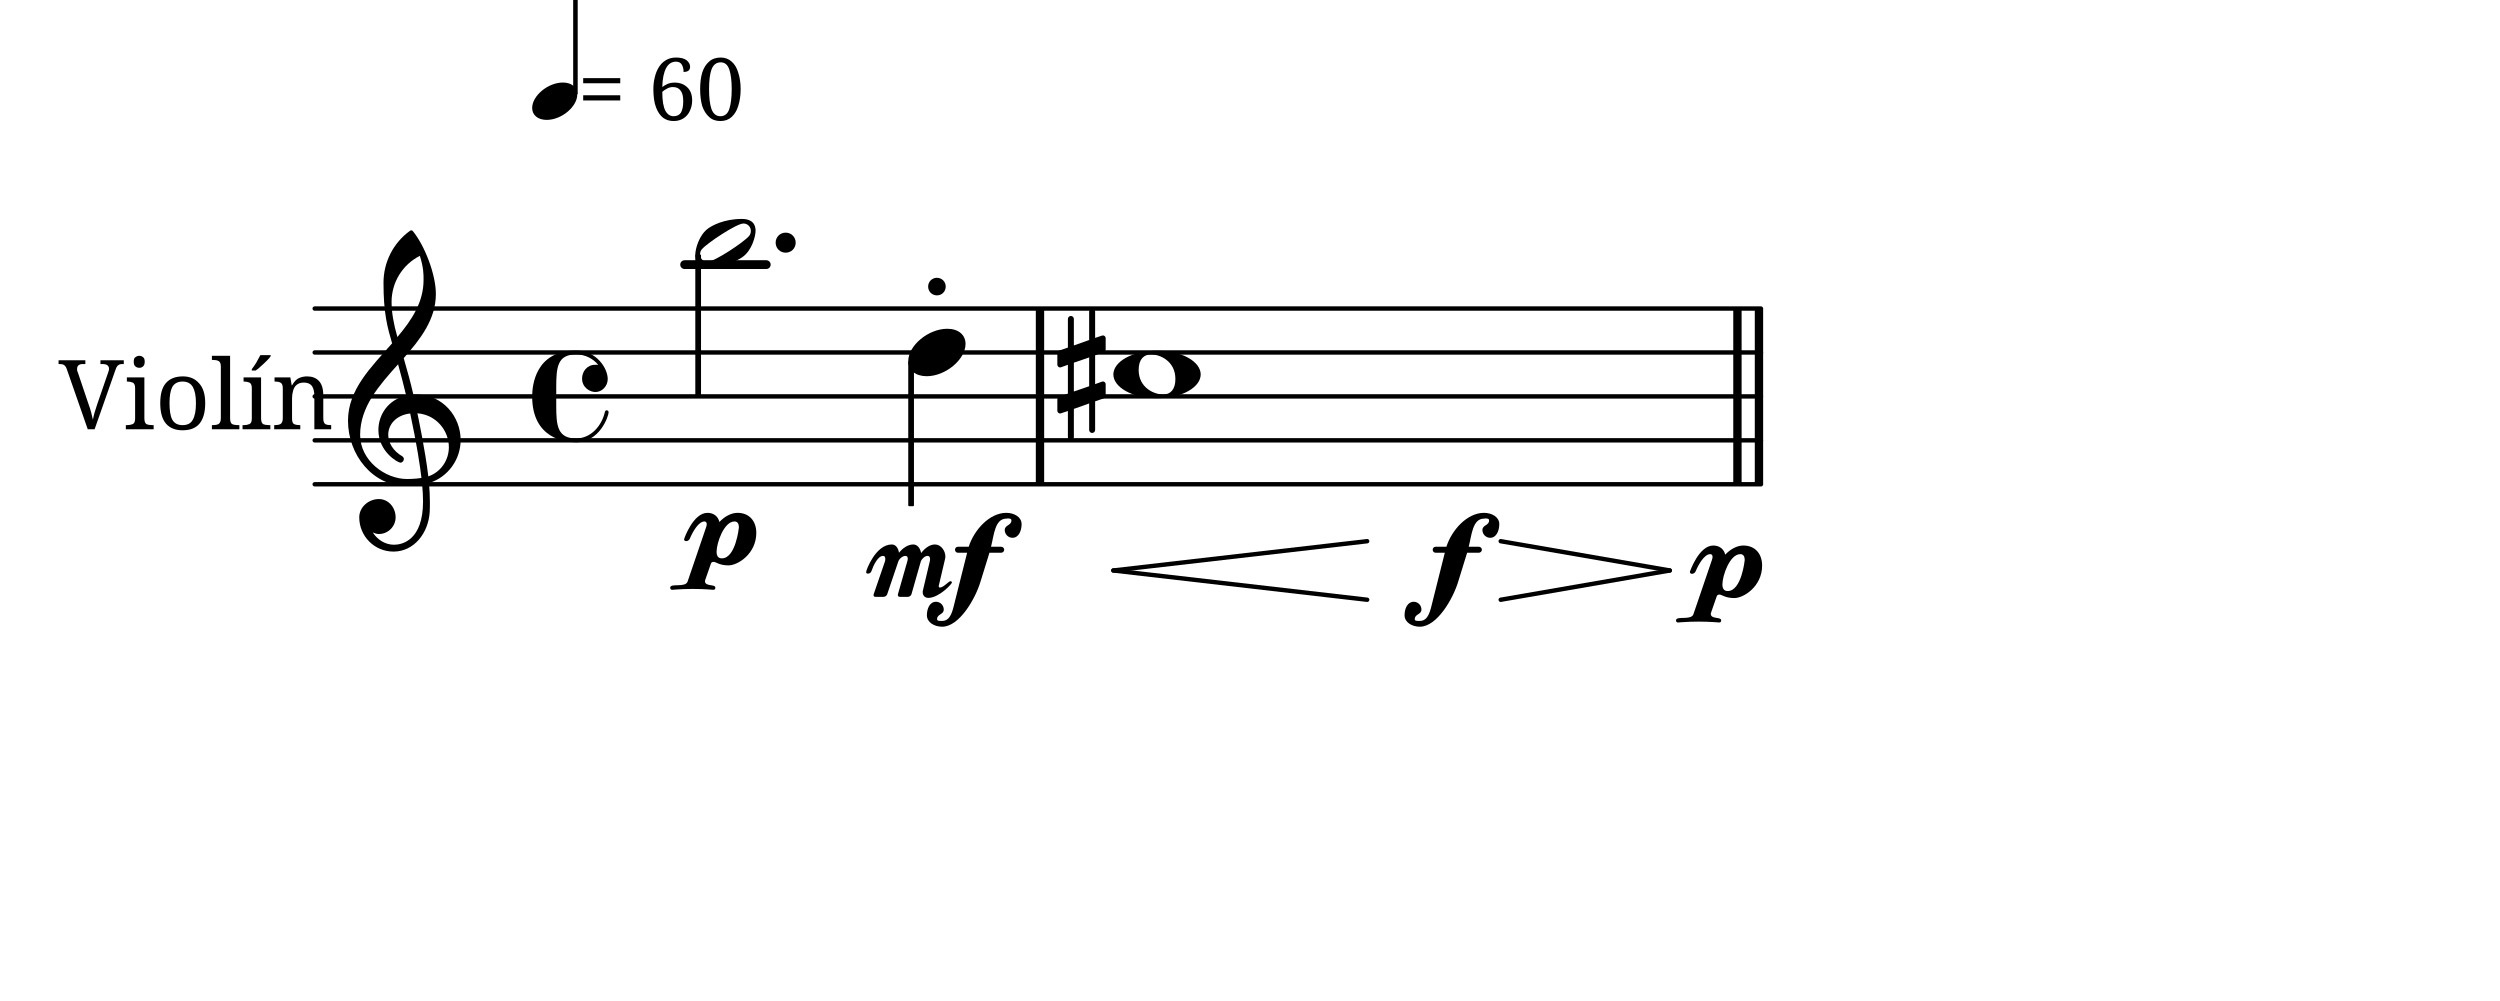
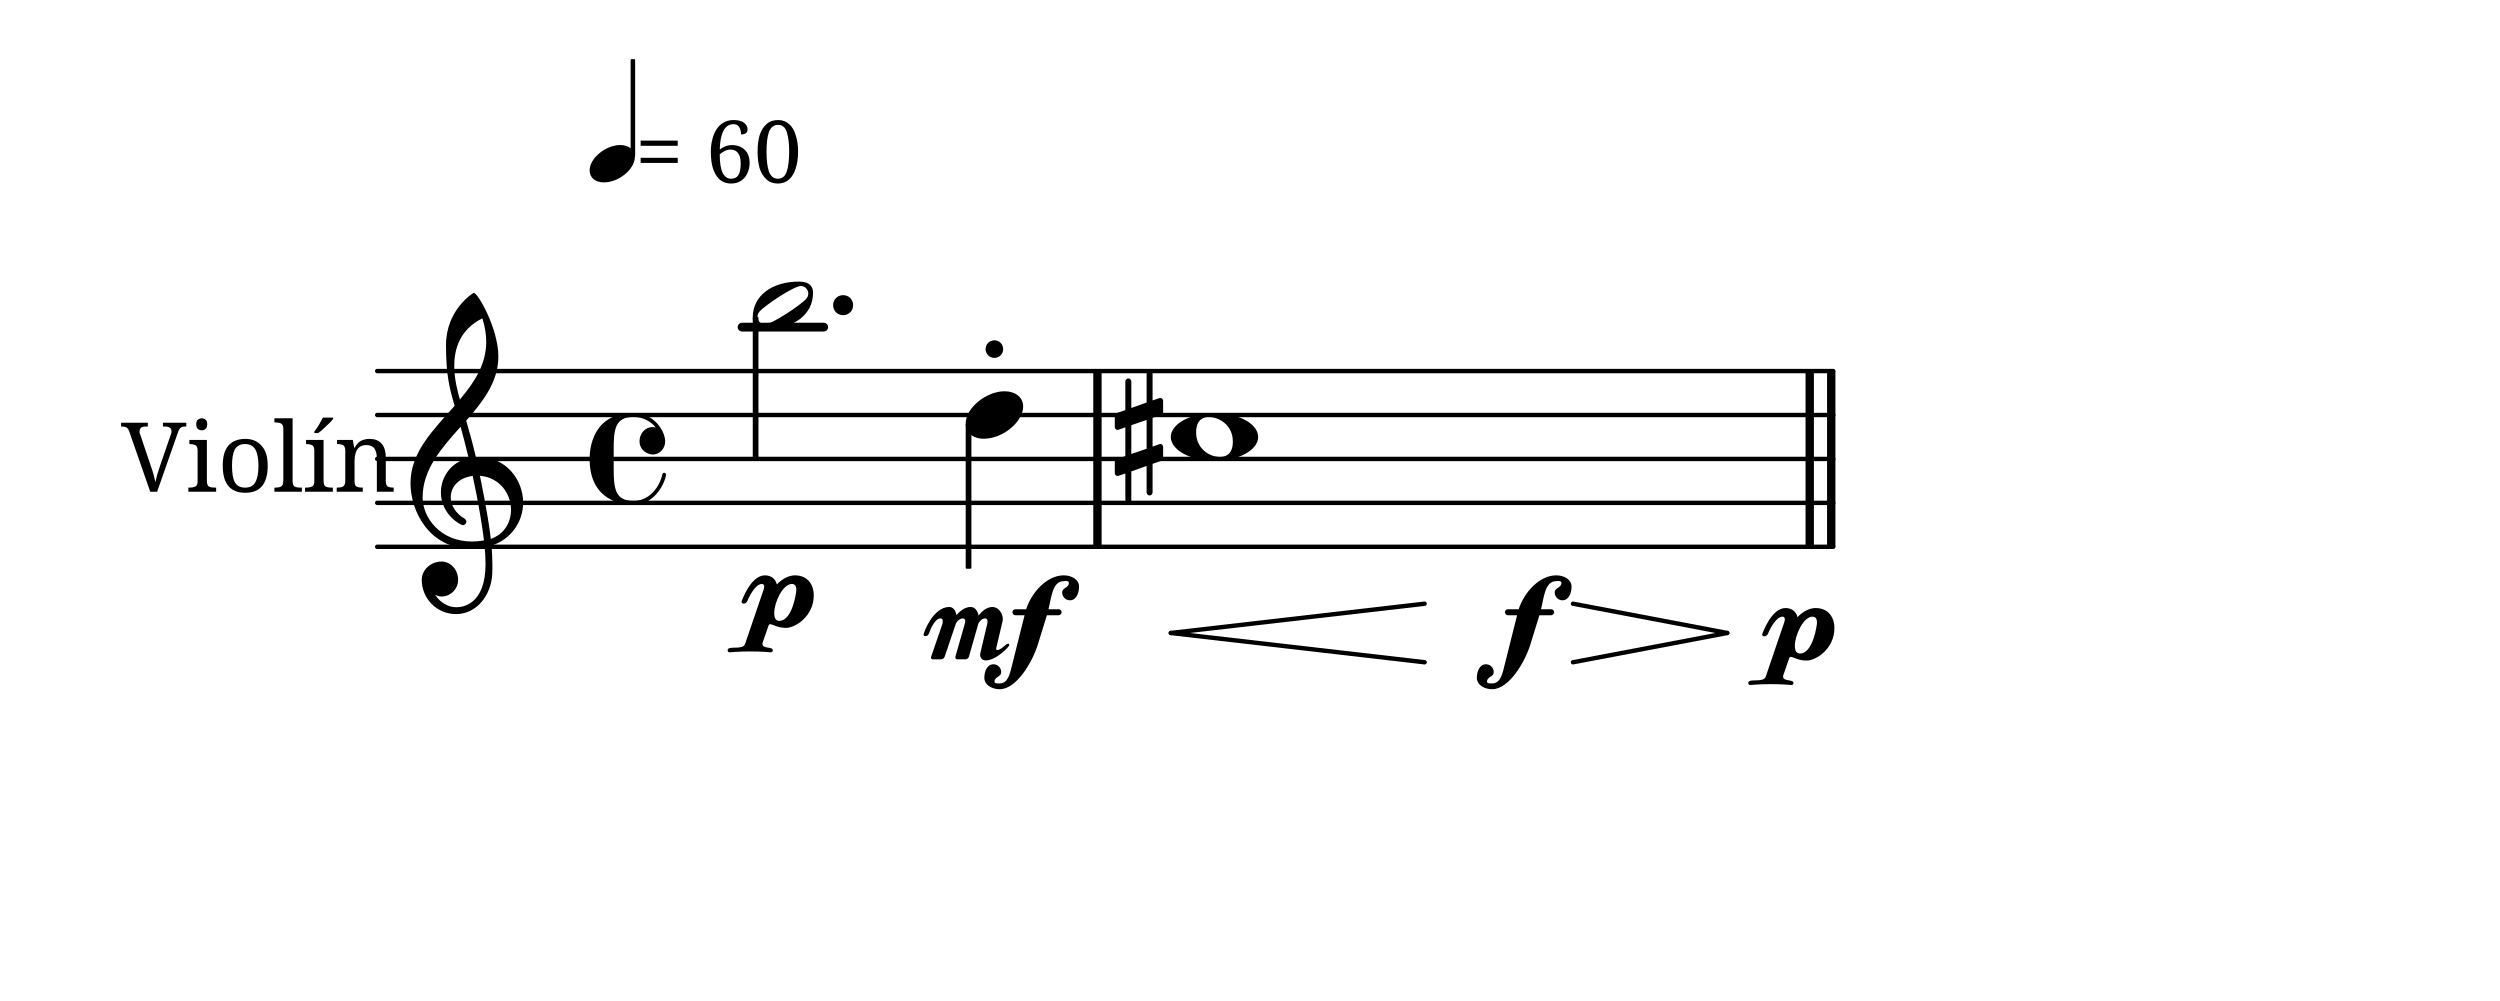
- <svg xmlns="http://www.w3.org/2000/svg" version="1.2" width="200.00mm" height="80.00mm" viewBox="0 -0 113.811 45.524">
+ <svg xmlns="http://www.w3.org/2000/svg" xmlns:xlink="http://www.w3.org/1999/xlink" version="1.2" width="200.00mm" height="80.00mm" viewBox="0 -0 113.811 45.524">
  <style type="text/css">

tspan { white-space: pre; }

</style>
-   <g transform="translate(47.155, 18.0467)">
+   <g transform="translate(8.5358, 14.8919)">
+     <rect x="25.047" y="-0.2" width="4.116" height="0.4" ry="0.2" fill="currentColor" />
+   </g>
+   <g transform="translate(17.0717, 24.8919)">
+     <line stroke-linejoin="round" stroke-linecap="round" stroke-width="0.2" stroke="currentColor" x1="0.1" y1="0" x2="66.385" y2="0" />
+   </g>
+   <g transform="translate(17.0717, 22.8919)">
+     <line stroke-linejoin="round" stroke-linecap="round" stroke-width="0.2" stroke="currentColor" x1="0.1" y1="0" x2="66.385" y2="0" />
+   </g>
+   <g transform="translate(17.0717, 20.8919)">
+     <line stroke-linejoin="round" stroke-linecap="round" stroke-width="0.2" stroke="currentColor" x1="0.1" y1="0" x2="66.385" y2="0" />
+   </g>
+   <g transform="translate(17.0717, 18.8919)">
+     <line stroke-linejoin="round" stroke-linecap="round" stroke-width="0.2" stroke="currentColor" x1="0.1" y1="0" x2="66.385" y2="0" />
+   </g>
+   <g transform="translate(17.0717, 16.8919)">
+     <line stroke-linejoin="round" stroke-linecap="round" stroke-width="0.2" stroke="currentColor" x1="0.1" y1="0" x2="66.385" y2="0" />
+   </g>
+   <g transform="translate(83.1763, 20.8919)">
    <rect x="0" y="-4" width="0.38" height="8" ry="0" fill="currentColor" />
  </g>
-   <g transform="translate(14.2264, 22.0467)">
-     <line stroke-linejoin="round" stroke-linecap="round" stroke-width="0.2" stroke="currentColor" x1="0.1" y1="0" x2="65.939" y2="0" />
-   </g>
-   <g transform="translate(14.2264, 20.0467)">
-     <line stroke-linejoin="round" stroke-linecap="round" stroke-width="0.2" stroke="currentColor" x1="0.1" y1="0" x2="65.939" y2="0" />
-   </g>
-   <g transform="translate(14.2264, 18.0467)">
-     <line stroke-linejoin="round" stroke-linecap="round" stroke-width="0.2" stroke="currentColor" x1="0.1" y1="0" x2="65.939" y2="0" />
-   </g>
-   <g transform="translate(14.2264, 16.0467)">
-     <line stroke-linejoin="round" stroke-linecap="round" stroke-width="0.2" stroke="currentColor" x1="0.1" y1="0" x2="65.939" y2="0" />
-   </g>
-   <g transform="translate(14.2264, 14.0467)">
-     <line stroke-linejoin="round" stroke-linecap="round" stroke-width="0.2" stroke="currentColor" x1="0.1" y1="0" x2="65.939" y2="0" />
-   </g>
-   <g transform="translate(79.8857, 18.0467)">
+   <g transform="translate(82.1963, 20.8919)">
    <rect x="0" y="-4" width="0.38" height="8" ry="0" fill="currentColor" />
  </g>
-   <g transform="translate(78.9057, 18.0467)">
+   <g transform="translate(49.7705, 20.8919)">
    <rect x="0" y="-4" width="0.38" height="8" ry="0" fill="currentColor" />
  </g>
-   <g transform="translate(5.6906, 12.0467)">
-     <rect x="25.277" y="-0.2" width="4.116" height="0.4" ry="0.2" fill="currentColor" />
+   <a style="color:inherit;" xlink:href="textedit:///Users/zztt/projects/26-musiki/framework/public/lily/c0d191e7a8617a9517adf38a984bc558.ly:14:4:5">
+     <g transform="translate(34.2688, 13.8919)">
+       <path transform="scale(0.008, -0.008)" d="M69 -109c41 0 209 113 237 147c7 9 10 19 10 28c0 22 -18 43 -42 43c-41 0 -209 -113 -237 -147c-7 -9 -10 -19 -10 -28c0 -22 18 -43 42 -43zM0 -69c0 120 106 203 262 203c39 0 81 -10 81 -65c0 -120 -106 -203 -262 -203c-39 0 -81 10 -81 65z" fill="currentColor" />
+     </g>
+   </a>
+   <a style="color:inherit;" xlink:href="textedit:///Users/zztt/projects/26-musiki/framework/public/lily/c0d191e7a8617a9517adf38a984bc558.ly:14:9:10">
+     <g transform="translate(34.1898, 28.5279)">
+       <path transform="scale(0.008, -0.008)" d="M161 33c74 0 97 161 97 177c0 18 -7 33 -25 33c-52 0 -101 -104 -101 -166c0 -26 8 -44 29 -44zM-54 142c0 2 51 150 133 150c36 0 61 -21 68 -52c29 31 67 52 103 52c69 0 107 -49 107 -114c0 -119 -105 -185 -158 -185c-49 0 -76 21 -90 21c-5 0 -8 -3 -10 -10l-33 -95 c-1 -2 -1 -5 -1 -7c0 -30 59 -14 59 -36c0 -6 -3 -12 -11 -12c-3 0 -50 5 -117 5s-115 -5 -118 -5c-8 0 -11 6 -11 12c0 29 86 -2 99 35l105 308c2 6 4 13 4 18c0 9 -4 16 -13 16c-34 0 -67 -59 -83 -97c-4 -10 -13 -15 -21 -15c-7 0 -12 4 -12 11z" fill="currentColor" />
+     </g>
+   </a>
+   <g transform="translate(18.6717, 22.8919)">
+     <path transform="scale(0.008, -0.008)" d="M643 1c0 -112 -73 -211 -180 -244c3 -36 5 -72 5 -108c0 -19 0 -37 -1 -56c-7 -120 -89 -226 -206 -226c-108 0 -195 87 -195 195c0 58 53 104 112 104c54 0 95 -48 95 -104c0 -52 -43 -95 -95 -95c-12 0 -24 4 -35 9c26 -41 70 -70 121 -70c38 0 165 18 165 246 c0 32 -2 64 -5 96c-28 -5 -55 -8 -80 -8c-236 0 -342 214 -342 372c0 178 133 306 251 440c-27 93 -49 170 -49 345c0 203 155 298 158 298c24 0 140 -205 140 -362c0 -144 -87 -256 -183 -365c20 -69 39 -138 55 -208c5 0 11 1 16 1c154 0 253 -128 253 -260zM397 154 c1 -5 45 -212 62 -359c78 27 115 95 115 165c0 90 -62 184 -177 194zM71 31c0 -114 99 -251 281 -251c21 0 44 2 68 6c-7 63 -28 201 -64 367c-79 -9 -125 -62 -125 -121c0 -44 26 -92 82 -124c4 -4 7 -9 7 -14c0 -11 -9 -21 -20 -21c-14 0 -125 62 -125 186 c0 88 57 173 158 196c-14 60 -30 119 -46 178c-108 -121 -216 -242 -216 -402zM411 1050c-127 -63 -160 -172 -160 -271c0 -78 21 -151 32 -191c89 105 150 206 150 329c0 41 -7 85 -22 133z" fill="currentColor" />
  </g>
-   <g transform="translate(31.6535, 11.0467)">
-     <path transform="scale(0.008, -0.008)" d="M316 67c0 23 -18 42 -42 42c-40 0 -209 -113 -237 -147c-7 -8 -10 -19 -10 -29c0 -23 18 -42 42 -42c40 0 209 113 237 147c7 8 10 19 10 29zM265 135c38 0 78 -13 78 -68c0 -27 -19 -111 -76 -150c-19 -13 -85 -52 -189 -52c-38 0 -78 13 -78 68c0 27 19 111 76 150 c19 13 85 52 189 52z" fill="currentColor" />
-   </g>
-   <g transform="translate(31.5744, 25.6826)">
-     <path transform="scale(0.008, -0.008)" d="M161 33c79 0 97 175 97 177c0 18 -7 33 -25 33c-60 0 -102 -122 -102 -172c0 -23 8 -38 30 -38zM-54 142c0 2 51 150 133 150c36 0 61 -21 68 -52c29 31 67 52 103 52c69 0 107 -49 107 -114c0 -119 -105 -185 -158 -185s-71 20 -85 20c-7 0 -13 -3 -15 -9l-33 -95 c-1 -2 -1 -4 -1 -6c0 -32 59 -15 59 -37c0 -6 -3 -12 -11 -12c-3 0 -50 5 -117 5s-115 -5 -118 -5c-8 0 -11 6 -11 12c0 28 86 -2 99 35l105 308c2 6 4 13 4 18c0 9 -4 16 -13 16c-34 0 -67 -59 -83 -97c-4 -10 -13 -15 -21 -15c-7 0 -12 4 -12 11z" fill="currentColor" />
-   </g>
-   <g transform="translate(15.8264, 20.0467)">
-     <path transform="scale(0.008, -0.008)" d="M264 -594c47 0 165 26 165 246c0 32 -2 64 -5 96c-5 -1 -44 -8 -89 -8c-193 0 -333 178 -333 372c0 178 133 306 251 440c-27 93 -49 170 -49 345c0 116 55 226 150 295c5 4 11 4 16 0c67 -81 132 -246 132 -359c0 -144 -87 -256 -183 -365c20 -69 39 -138 55 -208 c2 0 7 1 15 1c154 0 254 -127 254 -259c0 -112 -73 -212 -180 -245c3 -36 5 -72 5 -108c0 -19 0 -37 -1 -56c-7 -120 -89 -226 -206 -226c-108 0 -195 87 -195 195c0 58 53 104 112 104c54 0 95 -48 95 -104c0 -52 -43 -95 -95 -95c-12 0 -24 4 -35 9c26 -41 70 -70 121 -70 zM459 -205c71 24 117 92 117 166c0 92 -69 184 -179 193c1 -5 45 -212 62 -359zM71 31c0 -146 142 -251 267 -251c1 0 46 0 82 6c-7 63 -28 201 -64 367c-79 -9 -125 -62 -125 -121c0 -44 26 -92 82 -124c4 -4 7 -9 7 -14c0 -11 -9 -21 -20 -21c-14 0 -125 62 -125 186 c0 88 57 173 158 196c-14 60 -30 119 -46 178c-108 -121 -216 -242 -216 -402zM411 1050c-99 -50 -161 -151 -161 -262c0 -59 11 -123 33 -200c82 97 149 198 149 325c0 35 0 69 -21 137z" fill="currentColor" />
-   </g>
-   <g transform="translate(24.2264, 18.0467)">
-     <path transform="scale(0.008, -0.008)" d="M250 261c117 0 180 -102 180 -162c0 -40 -32 -74 -70 -74c-31 0 -76 25 -76 77c0 39 28 78 74 78c2 0 10 1 18 -1c-29 37 -76 60 -126 60c-106 0 -113 -73 -113 -185v-54v-54c0 -112 7 -185 113 -185c82 0 145 68 164 151c1 6 6 9 10 9c6 0 11 -4 11 -11 c0 -23 -51 -171 -185 -171c-59 0 -250 19 -250 261c0 62 18 261 250 261z" fill="currentColor" />
-   </g>
-   <g transform="translate(24.2264, 4.6075)">
-     <rect x="1.867" y="-4.762" width="0.206" height="4.45" ry="0.034" fill="currentColor" />
-   </g>
-   <g transform="translate(24.2264, 4.6075)">
-     <path transform="scale(0.0063, -0.0063)" d="M222 135c64 0 104 -35 104 -86c0 -89 -114 -184 -221 -184c-64 0 -105 35 -105 86c0 89 115 184 222 184z" fill="currentColor" />
-   </g>
-   <g transform="translate(26.2992, 5.4629)">
-     <text font-family="serif" font-size="3.92" text-anchor="start" fill="currentColor">
-       <tspan> = 60</tspan>
-     </text>
-   </g>
-   <g transform="translate(35.3111, 11.0467)">
+   <a style="color:inherit;" xlink:href="textedit:///Users/zztt/projects/26-musiki/framework/public/lily/c0d191e7a8617a9517adf38a984bc558.ly:7:27:28">
+     <g transform="translate(26.8418, 20.8919)">
+       <path transform="scale(0.008, -0.008)" d="M435 -90c0 -23 -51 -171 -185 -171c-59 0 -250 19 -250 261c0 62 18 261 250 261c117 0 180 -102 180 -162c0 -40 -32 -74 -70 -74c-30 0 -76 24 -76 76c0 40 29 80 74 80c6 0 12 -1 18 -2c-29 37 -76 60 -126 60c-106 0 -113 -73 -113 -185v-54v-54 c0 -112 7 -185 113 -185c82 0 145 68 164 151c1 6 6 9 10 9c6 0 11 -4 11 -11z" fill="currentColor" />
+     </g>
+   </a>
+   <a style="color:inherit;" xlink:href="textedit:///Users/zztt/projects/26-musiki/framework/public/lily/c0d191e7a8617a9517adf38a984bc558.ly:10:2:3">
+     <g transform="translate(26.8418, 7.4528)">
+       <rect x="1.867" y="-4.762" width="0.206" height="4.45" ry="0.034" fill="currentColor" />
+     </g>
+     <g transform="translate(26.8418, 7.4528)">
+       <path transform="scale(0.0063, -0.0063)" d="M0 -49c0 91 119 184 221 184c61 0 106 -34 106 -86c0 -87 -114 -184 -224 -184c-65 0 -103 37 -103 86z" fill="currentColor" />
+     </g>
+     <g transform="translate(28.9148, 8.3082)">
+       <text font-family="serif" font-size="3.92" text-anchor="start" fill="currentColor">
+         <tspan> = 60</tspan>
+       </text>
+     </g>
+   </a>
+   <g transform="translate(37.9266, 13.8919)">
    <path transform="scale(0.008, -0.008)" d="M0 0c0 32 25 57 57 57s57 -25 57 -57s-25 -57 -57 -57s-57 25 -57 57z" fill="currentColor" />
  </g>
-   <g transform="translate(31.7835, 18.0467)">
+   <g transform="translate(34.3988, 20.8919)">
    <rect x="-0.13" y="-6.463" width="0.26" height="6.463" ry="0.04" fill="currentColor" />
  </g>
-   <g transform="translate(50.685, 25.9705)">
-     <line stroke-linejoin="round" stroke-linecap="round" stroke-width="0.2" stroke="currentColor" x1="0" y1="0" x2="11.554" y2="1.333" />
+   <a style="color:inherit;" xlink:href="textedit:///Users/zztt/projects/26-musiki/framework/public/lily/c0d191e7a8617a9517adf38a984bc558.ly:17:0:1">
+     <g transform="translate(53.3005, 28.816)">
+       <line stroke-linejoin="round" stroke-linecap="round" stroke-width="0.2" stroke="currentColor" x1="0" y1="0" x2="11.554" y2="1.333" />
+     </g>
+     <g transform="translate(53.3005, 28.816)">
+       <line stroke-linejoin="round" stroke-linecap="round" stroke-width="0.2" stroke="currentColor" x1="0" y1="-0" x2="11.554" y2="-1.333" />
+     </g>
+   </a>
+   <a style="color:inherit;" xlink:href="textedit:///Users/zztt/projects/26-musiki/framework/public/lily/c0d191e7a8617a9517adf38a984bc558.ly:14:12:13">
+     <g transform="translate(43.9629, 18.8919)">
+       <path transform="scale(0.008, -0.008)" d="M0 -49c0 91 119 184 221 184c61 0 106 -34 106 -86c0 -87 -114 -184 -224 -184c-65 0 -103 37 -103 86z" fill="currentColor" />
+     </g>
+   </a>
+   <a style="color:inherit;" xlink:href="textedit:///Users/zztt/projects/26-musiki/framework/public/lily/c0d191e7a8617a9517adf38a984bc558.ly:14:18:19">
+     <g transform="translate(42.3495, 30.016)">
+       <g>
+         <path transform="scale(0.008, -0.008)" d="M-38 141c0 11 54 157 146 157c23 0 37 -21 41 -47c22 27 51 47 81 47c24 0 40 -22 45 -49c21 28 49 49 79 49c33 0 59 -35 59 -69c0 -5 -1 -9 -2 -14l-35 -149c0 -2 -1 -4 -1 -5c0 -5 2 -8 7 -8c21 0 49 36 60 36c5 0 8 -3 8 -8c0 -8 -74 -87 -134 -87 c-20 0 -32 14 -32 32c0 3 0 6 1 10l39 165c1 5 2 9 2 14c0 10 -4 18 -14 18c-16 0 -33 -16 -39 -32l-53 -186c-2 -8 -12 -15 -20 -15h-46c-7 0 -11 5 -11 11v4l53 186c2 6 3 11 3 16c0 9 -4 16 -13 16c-16 0 -35 -15 -41 -32l-63 -186c-3 -9 -12 -15 -21 -15h-46 c-7 0 -11 4 -11 10c0 2 0 3 1 5l64 186c2 5 2 10 2 15c0 10 -3 17 -13 17c-29 0 -54 -53 -66 -87c-3 -10 -13 -14 -20 -14c-6 0 -10 3 -10 9z" fill="currentColor" />
+         <path transform="translate(3.2778, 0) scale(0.008, -0.008)" d="M254 251l-51 -165c-30 -99 -121 -256 -218 -256c-45 0 -87 25 -87 65c0 39 17 77 52 77c24 0 44 -20 44 -44c0 -30 -38 -25 -38 -55c0 -10 11 -10 23 -10h6c50 0 60 61 73 113l69 275h-53c-9 0 -16 8 -16 17s7 17 16 17h62c31 97 119 193 214 193c45 0 87 -24 87 -64 c0 -39 -17 -78 -52 -78c-24 0 -44 20 -44 44c0 30 38 25 38 55c0 10 -10 11 -22 11c-2 0 -5 -1 -7 -1c-65 0 -70 -93 -87 -160h58c9 0 17 -8 17 -17s-8 -17 -17 -17h-67z" fill="currentColor" />
+       </g>
+     </g>
+   </a>
+   <a style="color:inherit;" xlink:href="textedit:///Users/zztt/projects/26-musiki/framework/public/lily/c0d191e7a8617a9517adf38a984bc558.ly:14:16:17">
+     <g transform="translate(45.2688, 15.8919)">
+       <path transform="scale(0.008, -0.008)" d="M-50 0c0 28 22 50 50 50s50 -22 50 -50s-22 -50 -50 -50s-50 22 -50 50z" fill="currentColor" />
+     </g>
+   </a>
+   <g transform="translate(44.0929, 20.8919)">
+     <rect x="-0.13" y="-1.607" width="0.26" height="6.607" ry="0.04" fill="currentColor" />
  </g>
-   <g transform="translate(50.685, 25.9705)">
-     <line stroke-linejoin="round" stroke-linecap="round" stroke-width="0.2" stroke="currentColor" x1="0" y1="-0" x2="11.554" y2="-1.333" />
+   <a style="color:inherit;" xlink:href="textedit:///Users/zztt/projects/26-musiki/framework/public/lily/c0d191e7a8617a9517adf38a984bc558.ly:16:0:1">
+     <g transform="translate(53.3005, 19.8919)">
+       <path transform="scale(0.008, -0.008)" d="M353 -27c0 103 -89 141 -137 141c-24 0 -72 -10 -72 -88c0 -94 78 -140 136 -140c25 0 73 10 73 87zM249 135c145 0 248 -64 248 -135s-103 -135 -248 -135s-249 64 -249 135s104 135 249 135z" fill="currentColor" />
+     </g>
+   </a>
+   <g transform="translate(50.7505, 19.8919)">
+     <path transform="scale(0.008, -0.008)" d="M0 121c0 7 5 13 11 15l49 17v163c0 9 8 17 17 17s17 -8 17 -17v-151l87 31v162c0 9 8 17 17 17s17 -8 17 -17v-150l39 13c2 1 3 1 5 1c8 0 16 -7 16 -16v-64c0 -7 -5 -13 -11 -15l-49 -18v-164l39 14c2 1 3 1 5 1c8 0 16 -7 16 -16v-65c0 -7 -5 -13 -11 -15l-49 -17v-163 c0 -9 -8 -17 -17 -17s-17 8 -17 17v151l-87 -31v-162c0 -9 -8 -17 -17 -17s-17 8 -17 17v150l-39 -13c-2 -1 -3 -1 -5 -1c-8 0 -16 7 -16 16v64c0 7 5 13 11 15l49 18v164l-39 -14c-2 -1 -3 -1 -5 -1c-8 0 -16 7 -16 16v65zM181 97l-87 -30v-164l87 30v164z" fill="currentColor" />
  </g>
-   <g transform="translate(41.3475, 16.0467)">
-     <path transform="scale(0.008, -0.008)" d="M222 135c64 0 104 -35 104 -86c0 -89 -114 -184 -221 -184c-64 0 -105 35 -105 86c0 89 115 184 222 184z" fill="currentColor" />
-   </g>
-   <g transform="translate(39.7341, 27.1705)">
-     <g>
-       <path transform="scale(0.008, -0.008)" d="M-38 141c0 11 54 157 146 157c23 0 37 -21 41 -47c22 27 51 47 81 47c24 0 40 -22 45 -49c21 28 49 49 79 49c33 0 59 -35 59 -69c0 -5 -1 -9 -2 -14l-35 -149c0 -2 -1 -4 -1 -5c0 -5 2 -8 7 -8c21 0 49 36 60 36c5 0 8 -3 8 -8c0 -8 -74 -87 -134 -87 c-20 0 -32 14 -32 32c0 3 0 6 1 10l39 165c1 5 2 9 2 14c0 10 -4 18 -14 18c-16 0 -33 -16 -39 -32l-53 -186c-2 -8 -12 -15 -20 -15h-46c-9 0 -13 6 -11 15l53 186c2 6 3 11 3 16c0 9 -4 16 -13 16c-16 0 -35 -15 -41 -32l-63 -186c-3 -9 -12 -15 -21 -15h-46 c-9 0 -13 6 -10 15l64 186c2 5 2 10 2 15c0 10 -3 17 -13 17c-29 0 -54 -53 -66 -87c-3 -10 -13 -14 -20 -14c-6 0 -10 3 -10 9z" fill="currentColor" />
-       <path transform="translate(3.2778, 0) scale(0.008, -0.008)" d="M254 251l-51 -165c-30 -99 -121 -256 -218 -256c-45 0 -87 25 -87 65c0 39 17 77 52 77c24 0 44 -20 44 -44c0 -30 -38 -25 -38 -55c0 -10 11 -10 23 -10h6c50 0 60 61 73 113l69 275h-53c-9 0 -16 8 -16 17s7 17 16 17h62c31 97 119 193 214 193c45 0 87 -24 87 -64 c0 -39 -17 -78 -52 -78c-24 0 -44 20 -44 44c0 30 38 25 38 55c0 10 -10 11 -22 11c-2 0 -5 -1 -7 -1c-65 0 -70 -93 -87 -160h58c9 0 17 -8 17 -17s-8 -17 -17 -17h-67z" fill="currentColor" />
+   <a style="color:inherit;" xlink:href="textedit:///Users/zztt/projects/26-musiki/framework/public/lily/c0d191e7a8617a9517adf38a984bc558.ly:17:49:50">
+     <g transform="translate(71.6094, 28.816)">
+       <line stroke-linejoin="round" stroke-linecap="round" stroke-width="0.2" stroke="currentColor" x1="0" y1="1.333" x2="7.021" y2="0" />
    </g>
-   </g>
-   <g transform="translate(42.6533, 13.0467)">
-     <path transform="scale(0.008, -0.008)" d="M-50 0c0 28 22 50 50 50s50 -22 50 -50s-22 -50 -50 -50s-50 22 -50 50z" fill="currentColor" />
-   </g>
-   <g transform="translate(41.4775, 18.0467)">
-     <rect x="-0.13" y="-1.607" width="0.26" height="6.606" ry="0.04" fill="currentColor" />
-   </g>
-   <g transform="translate(50.685, 17.0467)">
-     <path transform="scale(0.008, -0.008)" d="M215 114c-41 0 -71 -27 -71 -88c0 -104 91 -140 139 -140c41 0 70 27 70 88c0 104 -90 140 -138 140zM249 135c145 0 248 -64 248 -135s-103 -135 -248 -135s-249 64 -249 135s104 135 249 135z" fill="currentColor" />
-   </g>
-   <g transform="translate(48.135, 17.0467)">
-     <path transform="scale(0.008, -0.008)" d="M0 121c0 7 5 13 11 15l49 17v163c0 9 8 17 17 17s17 -8 17 -17v-151l87 31v162c0 9 8 17 17 17s17 -8 17 -17v-150l39 13c10 4 21 -4 21 -15v-64c0 -7 -5 -13 -11 -15l-49 -18v-164l39 14c10 4 21 -4 21 -15v-65c0 -7 -5 -13 -11 -15l-49 -17v-163c0 -9 -8 -17 -17 -17 s-17 8 -17 17v151l-87 -31v-162c0 -9 -8 -17 -17 -17s-17 8 -17 17v150l-39 -13c-10 -4 -21 4 -21 15v64c0 7 5 13 11 15l49 18v164l-39 -14c-10 -4 -21 4 -21 15v65zM181 97l-87 -30v-164l87 30v164z" fill="currentColor" />
-   </g>
-   <g transform="translate(64.7582, 27.1705)">
-     <path transform="scale(0.008, -0.008)" d="M254 251l-51 -165c-30 -99 -121 -256 -218 -256c-45 0 -87 25 -87 65c0 39 17 77 52 77c24 0 44 -20 44 -44c0 -30 -38 -25 -38 -55c0 -10 11 -10 23 -10h6c50 0 60 61 73 113l69 275h-53c-9 0 -16 8 -16 17s7 17 16 17h62c31 97 119 193 214 193c45 0 87 -24 87 -64 c0 -39 -17 -78 -52 -78c-24 0 -44 20 -44 44c0 30 38 25 38 55c0 10 -10 11 -22 11c-2 0 -5 -1 -7 -1c-65 0 -70 -93 -87 -160h58c9 0 17 -8 17 -17s-8 -17 -17 -17h-67z" fill="currentColor" />
-   </g>
-   <g transform="translate(77.3636, 27.1705)">
-     <path transform="scale(0.008, -0.008)" d="M161 33c79 0 97 175 97 177c0 18 -7 33 -25 33c-60 0 -102 -122 -102 -172c0 -23 8 -38 30 -38zM-54 142c0 2 51 150 133 150c36 0 61 -21 68 -52c29 31 67 52 103 52c69 0 107 -49 107 -114c0 -119 -105 -185 -158 -185s-71 20 -85 20c-7 0 -13 -3 -15 -9l-33 -95 c-1 -2 -1 -4 -1 -6c0 -32 59 -15 59 -37c0 -6 -3 -12 -11 -12c-3 0 -50 5 -117 5s-115 -5 -118 -5c-8 0 -11 6 -11 12c0 28 86 -2 99 35l105 308c2 6 4 13 4 18c0 9 -4 16 -13 16c-34 0 -67 -59 -83 -97c-4 -10 -13 -15 -21 -15c-7 0 -12 4 -12 11z" fill="currentColor" />
-   </g>
-   <g transform="translate(2.6664, 19.541)">
+     <g transform="translate(71.6094, 28.816)">
+       <line stroke-linejoin="round" stroke-linecap="round" stroke-width="0.2" stroke="currentColor" x1="0" y1="-1.333" x2="7.021" y2="-0" />
+     </g>
+   </a>
+   <a style="color:inherit;" xlink:href="textedit:///Users/zztt/projects/26-musiki/framework/public/lily/c0d191e7a8617a9517adf38a984bc558.ly:17:47:48">
+     <g transform="translate(68.0487, 30.016)">
+       <path transform="scale(0.008, -0.008)" d="M254 251l-51 -165c-30 -99 -121 -256 -218 -256c-45 0 -87 25 -87 65c0 39 17 77 52 77c24 0 44 -20 44 -44c0 -30 -38 -25 -38 -55c0 -10 11 -10 23 -10h6c50 0 60 61 73 113l69 275h-53c-9 0 -16 8 -16 17s7 17 16 17h62c31 97 119 193 214 193c45 0 87 -24 87 -64 c0 -39 -17 -78 -52 -78c-24 0 -44 20 -44 44c0 30 38 25 38 55c0 10 -10 11 -22 11c-2 0 -5 -1 -7 -1c-65 0 -70 -93 -87 -160h58c9 0 17 -8 17 -17s-8 -17 -17 -17h-67z" fill="currentColor" />
+     </g>
+   </a>
+   <a style="color:inherit;" xlink:href="textedit:///Users/zztt/projects/26-musiki/framework/public/lily/c0d191e7a8617a9517adf38a984bc558.ly:17:53:54">
+     <g transform="translate(80.6541, 30.016)">
+       <path transform="scale(0.008, -0.008)" d="M161 33c74 0 97 161 97 177c0 18 -7 33 -25 33c-52 0 -101 -104 -101 -166c0 -26 8 -44 29 -44zM-54 142c0 2 51 150 133 150c36 0 61 -21 68 -52c29 31 67 52 103 52c69 0 107 -49 107 -114c0 -119 -105 -185 -158 -185c-49 0 -76 21 -90 21c-5 0 -8 -3 -10 -10l-33 -95 c-1 -2 -1 -5 -1 -7c0 -30 59 -14 59 -36c0 -6 -3 -12 -11 -12c-3 0 -50 5 -117 5s-115 -5 -118 -5c-8 0 -11 6 -11 12c0 29 86 -2 99 35l105 308c2 6 4 13 4 18c0 9 -4 16 -13 16c-34 0 -67 -59 -83 -97c-4 -10 -13 -15 -21 -15c-7 0 -12 4 -12 11z" fill="currentColor" />
+     </g>
+   </a>
+   <g transform="translate(5.5117, 22.3862)">
    <text font-family="serif" font-size="4.4" text-anchor="start" fill="currentColor">
      <tspan>Violín</tspan>
    </text>
  </g>
-   <g transform="translate(68.3189, 25.9705)">
-     <line stroke-linejoin="round" stroke-linecap="round" stroke-width="0.2" stroke="currentColor" x1="0" y1="1.333" x2="7.696" y2="0" />
-   </g>
-   <g transform="translate(68.3189, 25.9705)">
-     <line stroke-linejoin="round" stroke-linecap="round" stroke-width="0.2" stroke="currentColor" x1="0" y1="-1.333" x2="7.696" y2="-0" />
-   </g>
</svg>
